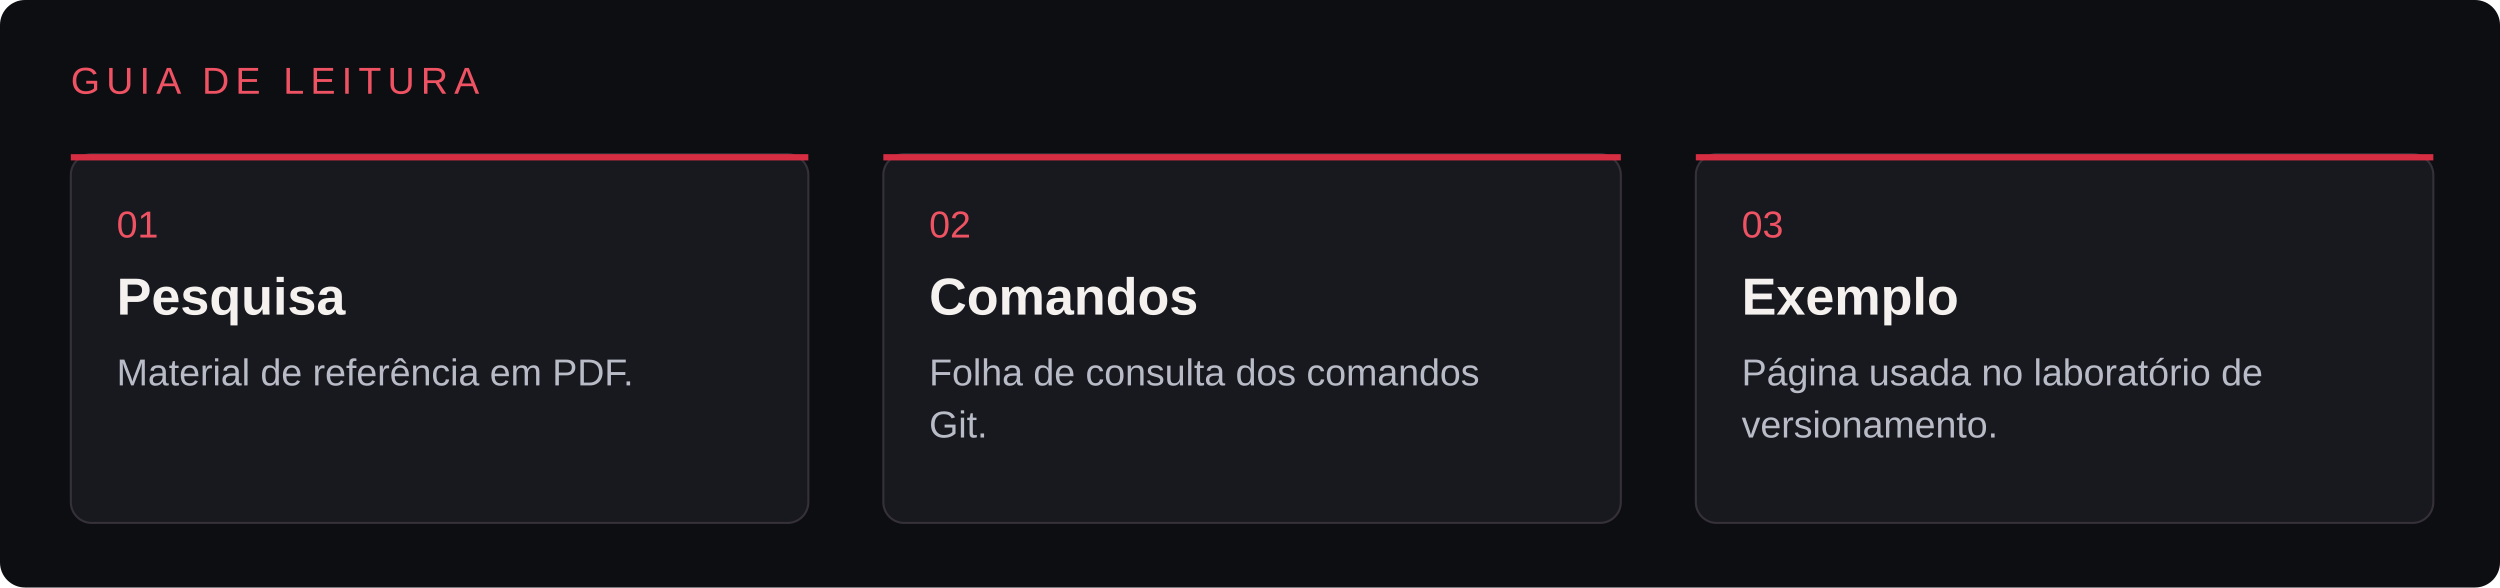
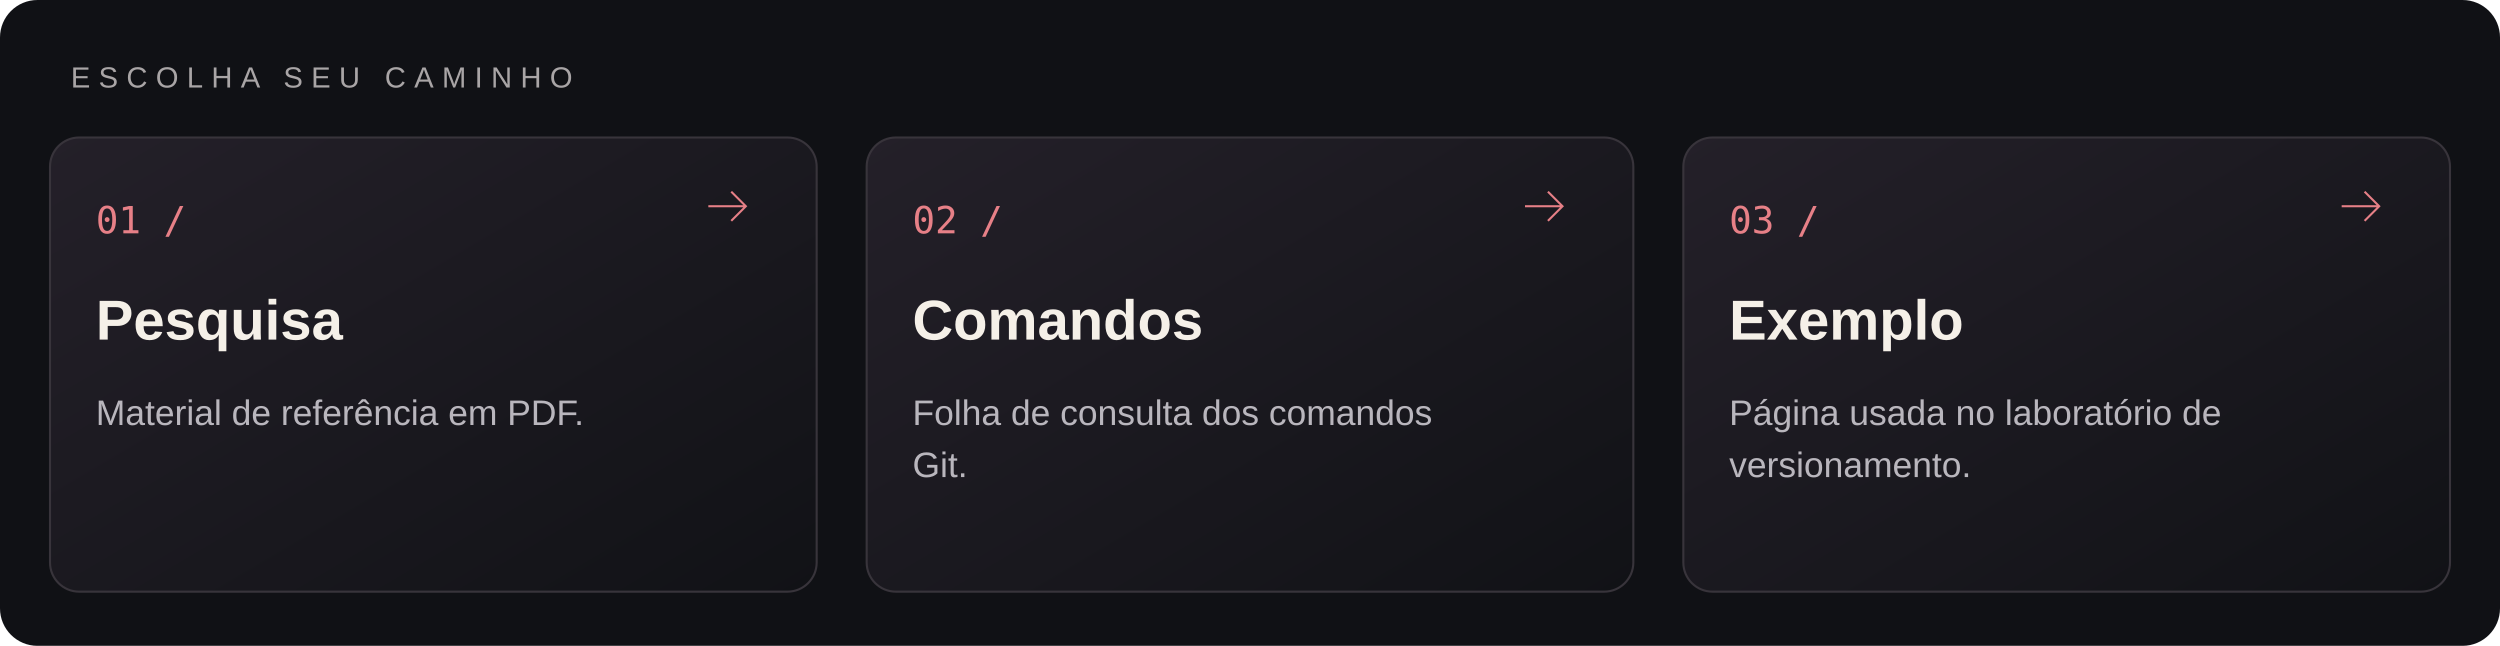
- <svg xmlns="http://www.w3.org/2000/svg" width="1200" height="282" viewBox="0 0 1200 282" role="img">
-   <rect width="1200" height="282" rx="12" fill="#0d0e12" />
-   <text x="34" y="45" font-family="Arial" font-size="18" letter-spacing="3" fill="#ef5262">GUIA DE LEITURA</text>
-   <rect x="34" y="74" width="354" height="177" rx="10" fill="#17191f" stroke="#363039" />
-   <rect x="34" y="74" width="354" height="3" fill="#d72d42" />
-   <text x="56" y="114" fill="#ef5262" font-family="Arial" font-size="18">01</text>
-   <text x="56" y="151" fill="#f5f1ee" font-family="Arial" font-weight="700" font-size="25">Pesquisa</text>
-   <text x="56" y="185" fill="#b9bcc7" font-family="Arial" font-size="18">Material de referência em PDF.</text>
-   <rect x="424" y="74" width="354" height="177" rx="10" fill="#17191f" stroke="#363039" />
-   <rect x="424" y="74" width="354" height="3" fill="#d72d42" />
-   <text x="446" y="114" fill="#ef5262" font-family="Arial" font-size="18">02</text>
-   <text x="446" y="151" fill="#f5f1ee" font-family="Arial" font-weight="700" font-size="25">Comandos</text>
-   <text x="446" y="185" fill="#b9bcc7" font-family="Arial" font-size="18">Folha de consulta dos comandos</text>
-   <text x="446" y="210" fill="#b9bcc7" font-family="Arial" font-size="18">Git.</text>
-   <rect x="814" y="74" width="354" height="177" rx="10" fill="#17191f" stroke="#363039" />
-   <rect x="814" y="74" width="354" height="3" fill="#d72d42" />
-   <text x="836" y="114" fill="#ef5262" font-family="Arial" font-size="18">03</text>
-   <text x="836" y="151" fill="#f5f1ee" font-family="Arial" font-weight="700" font-size="25">Exemplo</text>
-   <text x="836" y="185" fill="#b9bcc7" font-family="Arial" font-size="18">Página usada no laboratório de</text>
-   <text x="836" y="210" fill="#b9bcc7" font-family="Arial" font-size="18">versionamento.</text>
+ <svg xmlns="http://www.w3.org/2000/svg" width="1200" height="310" viewBox="0 0 1200 310">
+   <defs>
+     <linearGradient id="g" x2="1" y2="1">
+       <stop stop-color="#242029" />
+       <stop offset="1" stop-color="#111216" />
+     </linearGradient>
+   </defs>
+   <rect width="1200" height="310" rx="18" fill="#101115" />
+   <text x="34" y="42" fill="#a9a5a6" font-family="Arial" font-size="14" letter-spacing="4">ESCOLHA SEU CAMINHO</text>
+   <rect x="24" y="66" width="368" height="218" rx="14" fill="url(#g)" stroke="#38343b" />
+   <text x="46" y="112" fill="#e78087" font-family="monospace" font-size="18">01 /</text>
+   <path d="M340 99h18m-7-7 7 7-7 7" fill="none" stroke="#e78087" />
+   <text x="46" y="163" fill="#f5f0e8" font-family="Arial" font-size="27" font-weight="600">Pesquisa</text>
+   <text x="46" y="204" fill="#b9b6bd" font-family="Arial" font-size="17">Material de referência em PDF.</text>
+   <rect x="416" y="66" width="368" height="218" rx="14" fill="url(#g)" stroke="#38343b" />
+   <text x="438" y="112" fill="#e78087" font-family="monospace" font-size="18">02 /</text>
+   <path d="M732 99h18m-7-7 7 7-7 7" fill="none" stroke="#e78087" />
+   <text x="438" y="163" fill="#f5f0e8" font-family="Arial" font-size="27" font-weight="600">Comandos</text>
+   <text x="438" y="204" fill="#b9b6bd" font-family="Arial" font-size="17">Folha de consulta dos comandos</text>
+   <text x="438" y="229" fill="#b9b6bd" font-family="Arial" font-size="17">Git.</text>
+   <rect x="808" y="66" width="368" height="218" rx="14" fill="url(#g)" stroke="#38343b" />
+   <text x="830" y="112" fill="#e78087" font-family="monospace" font-size="18">03 /</text>
+   <path d="M1124 99h18m-7-7 7 7-7 7" fill="none" stroke="#e78087" />
+   <text x="830" y="163" fill="#f5f0e8" font-family="Arial" font-size="27" font-weight="600">Exemplo</text>
+   <text x="830" y="204" fill="#b9b6bd" font-family="Arial" font-size="17">Página usada no laboratório de</text>
+   <text x="830" y="229" fill="#b9b6bd" font-family="Arial" font-size="17">versionamento.</text>
</svg>
